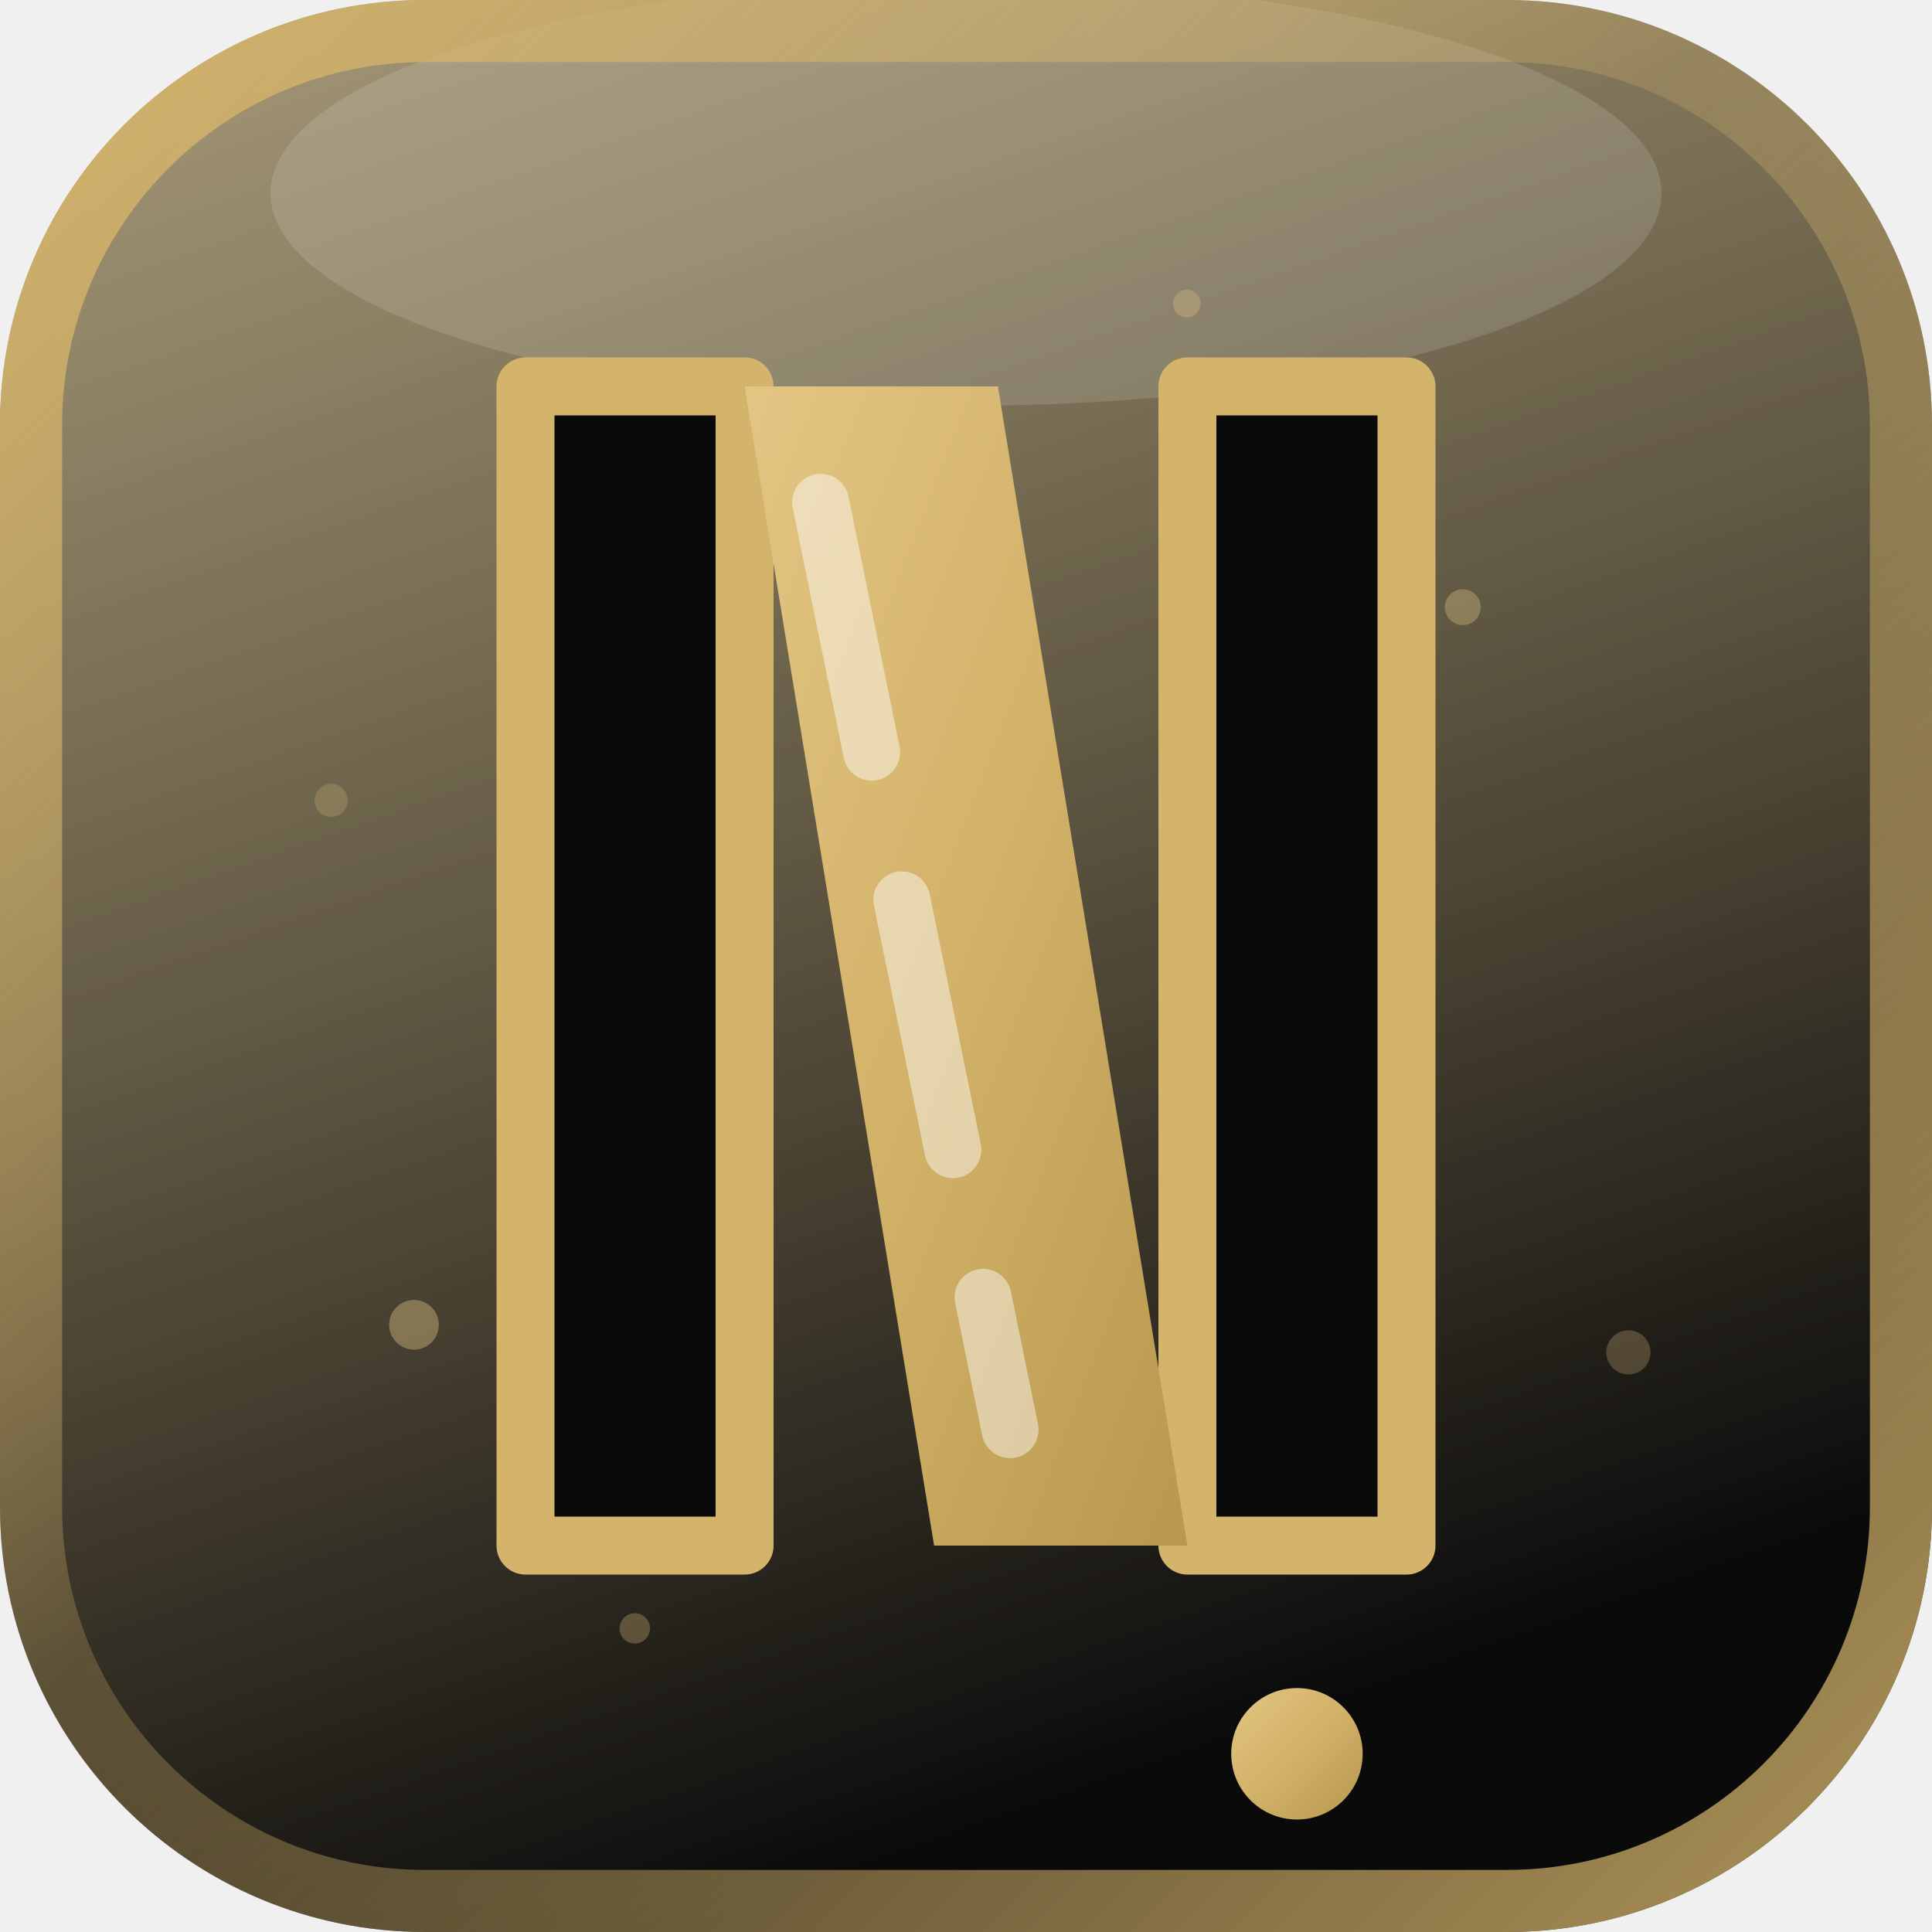
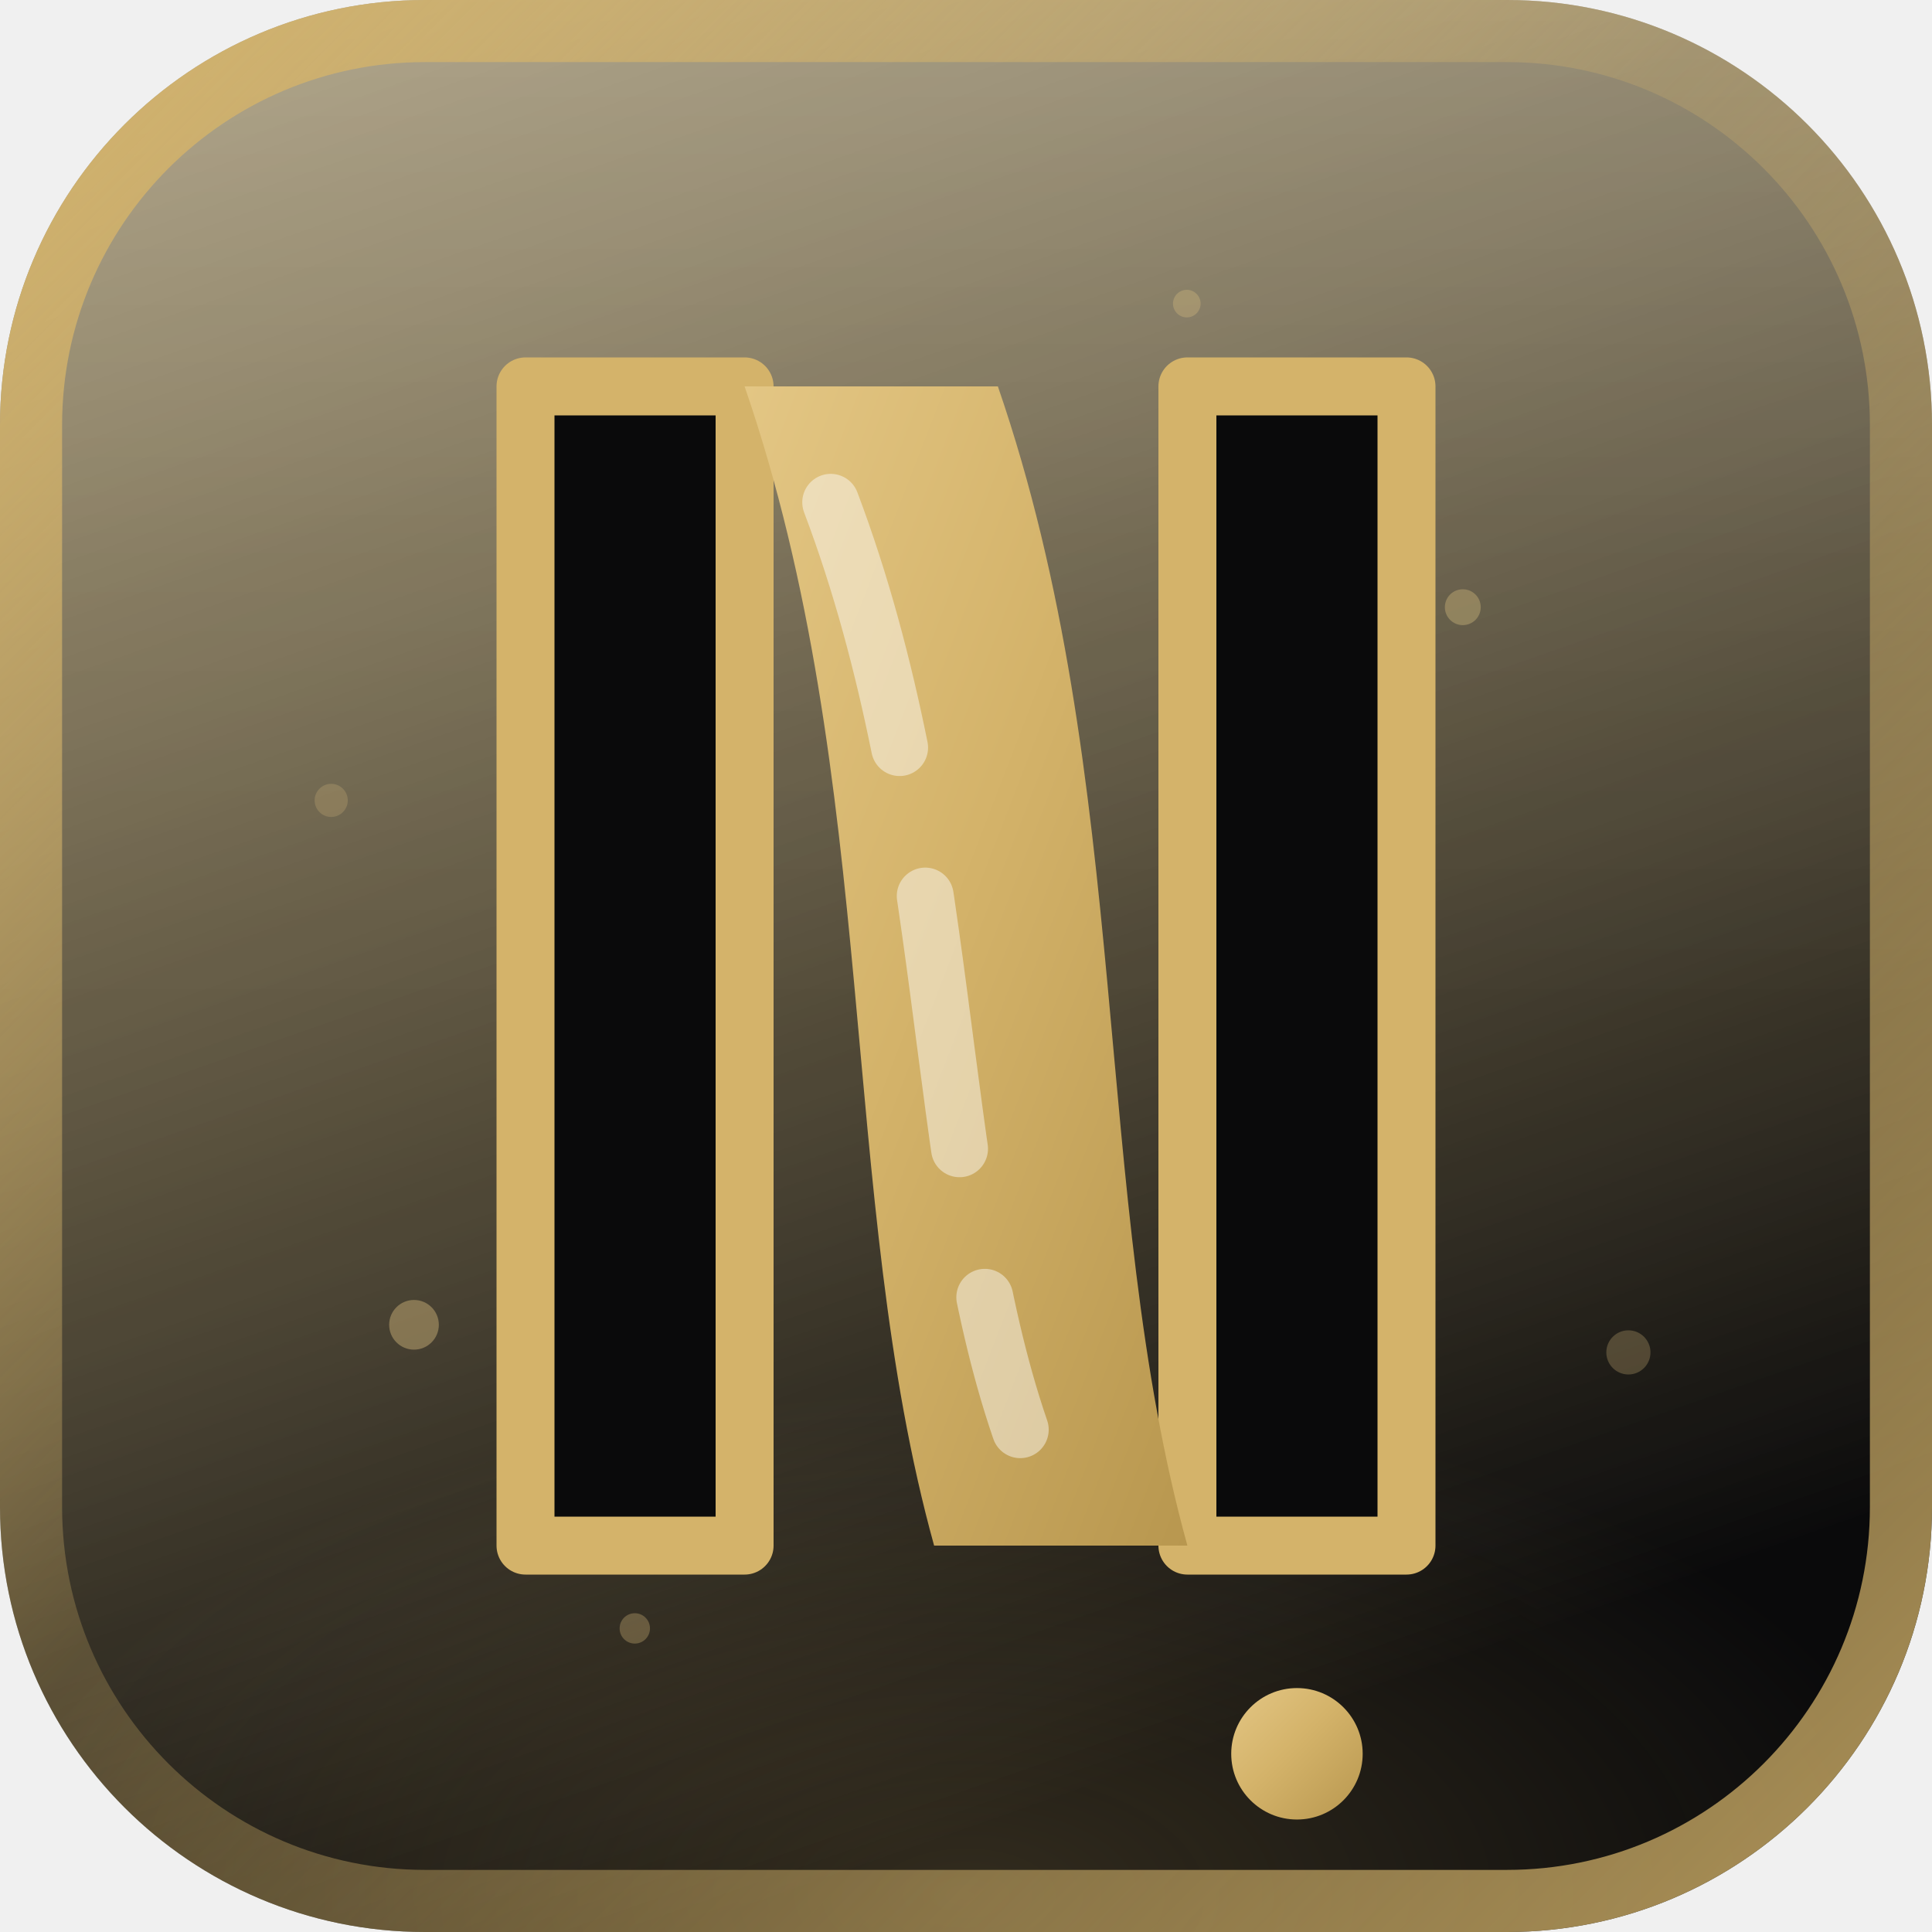
<svg xmlns="http://www.w3.org/2000/svg" viewBox="0 0 140 140" role="img" aria-label="Nexa Web">
  <defs>
    <linearGradient id="mdd-verre" x1="0" y1="0" x2="0.35" y2="1">
      <stop offset="0" stop-color="#6B541B" stop-opacity=".55" />
      <stop offset="1" stop-color="#0A0A0B" />
    </linearGradient>
    <linearGradient id="mdd-rim" x1="0" y1="0" x2="1" y2="1">
      <stop offset="0" stop-color="#D4B36A" stop-opacity=".95" />
      <stop offset=".45" stop-color="#D4B36A" stop-opacity=".25" />
      <stop offset="1" stop-color="#D4B36A" stop-opacity=".8" />
    </linearGradient>
    <linearGradient id="mdd-or" x1="0" y1="0" x2="1" y2="1">
      <stop offset="0" stop-color="#E3C684" />
      <stop offset=".45" stop-color="#D4B36A" />
      <stop offset="1" stop-color="#B8974F" />
    </linearGradient>
+     <linearGradient id="mdd-dome" x1="0" y1="0" x2="0" y2="1">
+       <stop offset="0" stop-color="#FFFFFF" stop-opacity=".16" />
+       <stop offset=".55" stop-color="#FFFFFF" stop-opacity=".045" />
+       <stop offset="1" stop-color="#FFFFFF" stop-opacity="0" />
+     </linearGradient>
+     <radialGradient id="mdd-rebond">
+       <stop offset="0" stop-color="#D4B36A" stop-opacity=".20" />
+       <stop offset="1" stop-color="#D4B36A" stop-opacity="0" />
+     </radialGradient>
    <clipPath id="mdd-tuile">
      <rect width="140" height="140" rx="30.8" />
    </clipPath>
  </defs>
  <rect width="140" height="140" rx="30.8" fill="url(#mdd-verre)" />
  <g clip-path="url(#mdd-tuile)">
-     <ellipse cx="70" cy="14" rx="50.4" ry="15.4" fill="#FFFFFF" opacity=".13" />
+     <rect width="140" height="72.8" fill="url(#mdd-dome)" />
+     <ellipse cx="70" cy="137.2" rx="70" ry="36.4" fill="url(#mdd-rebond)" />
    <g fill="#E3C684">
      <circle cx="30" cy="96" r="1.8" opacity="0.4" />
      <circle cx="106" cy="44" r="1.3" opacity="0.34" />
      <circle cx="46" cy="118" r="1.1" opacity="0.3" />
      <circle cx="118" cy="98" r="1.6" opacity="0.26" />
      <circle cx="86" cy="22" r="1" opacity="0.3" />
      <circle cx="24" cy="58" r="1.2" opacity="0.22" />
    </g>
    <g transform="translate(38.08 28) scale(0.84)">
      <path d="M0 0h18.9v100h-18.9ZM57.1 0h18.9v100h-18.9Z" fill="#0A0A0B" stroke="#D4B36A" stroke-width="5" stroke-linejoin="round" />
    </g>
    <g transform="translate(38.08 28) scale(0.84)">
-       <path d="M18.9 0L40.75 0L57.1 100L35.25 100Z" fill="url(#mdd-or)" />
-       <path d="M25.46 10L41.8 90" fill="none" stroke="#FFFFFF" stroke-width="4.91" stroke-opacity=".45" stroke-linecap="round" stroke-dasharray="22 13" />
+       <path d="M18.9 0L40.75 0C52.47 34 48.78 70 57.1 100L35.25 100C26.93 70 30.62 34 18.9 0Z" fill="url(#mdd-or)" />
+       <path d="M26.33 10C36.91 38 35.12 68 42.68 90" fill="none" stroke="#FFFFFF" stroke-width="4.91" stroke-opacity=".45" stroke-linecap="round" stroke-dasharray="22 13" />
      <circle cx="66.55" cy="117.96" r="5.67" fill="url(#mdd-or)" />
    </g>
  </g>
  <rect x="2.25" y="2.25" width="135.5" height="135.5" rx="28.55" fill="none" stroke="url(#mdd-rim)" stroke-width="4.5" />
</svg>
